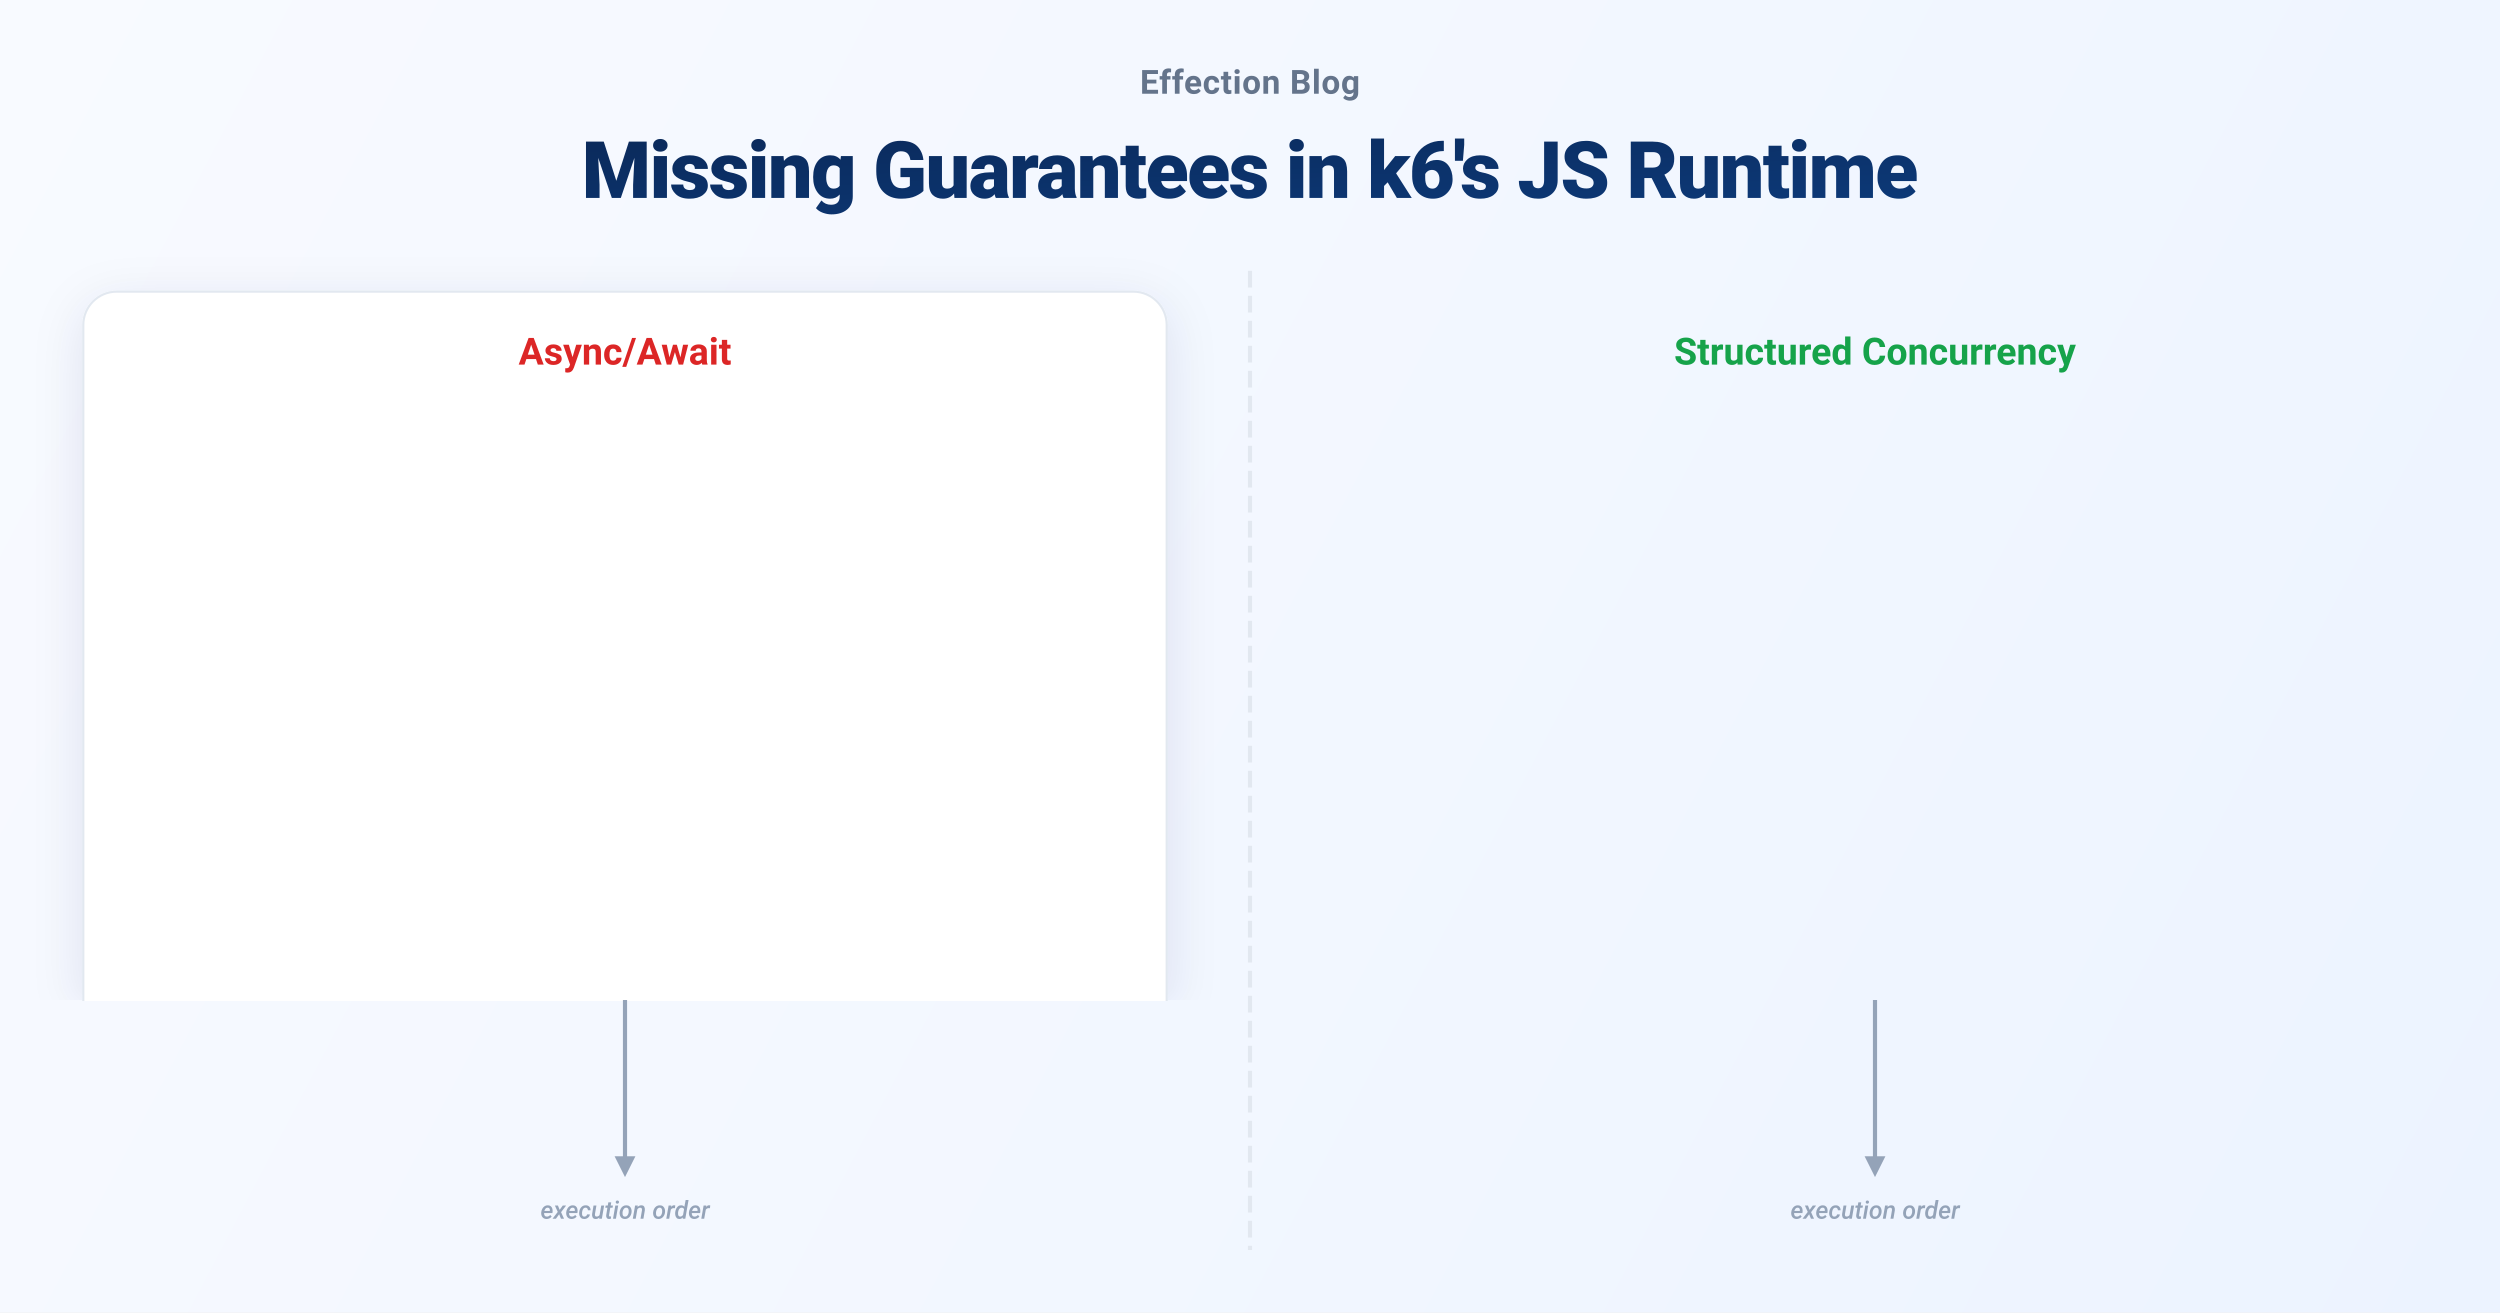
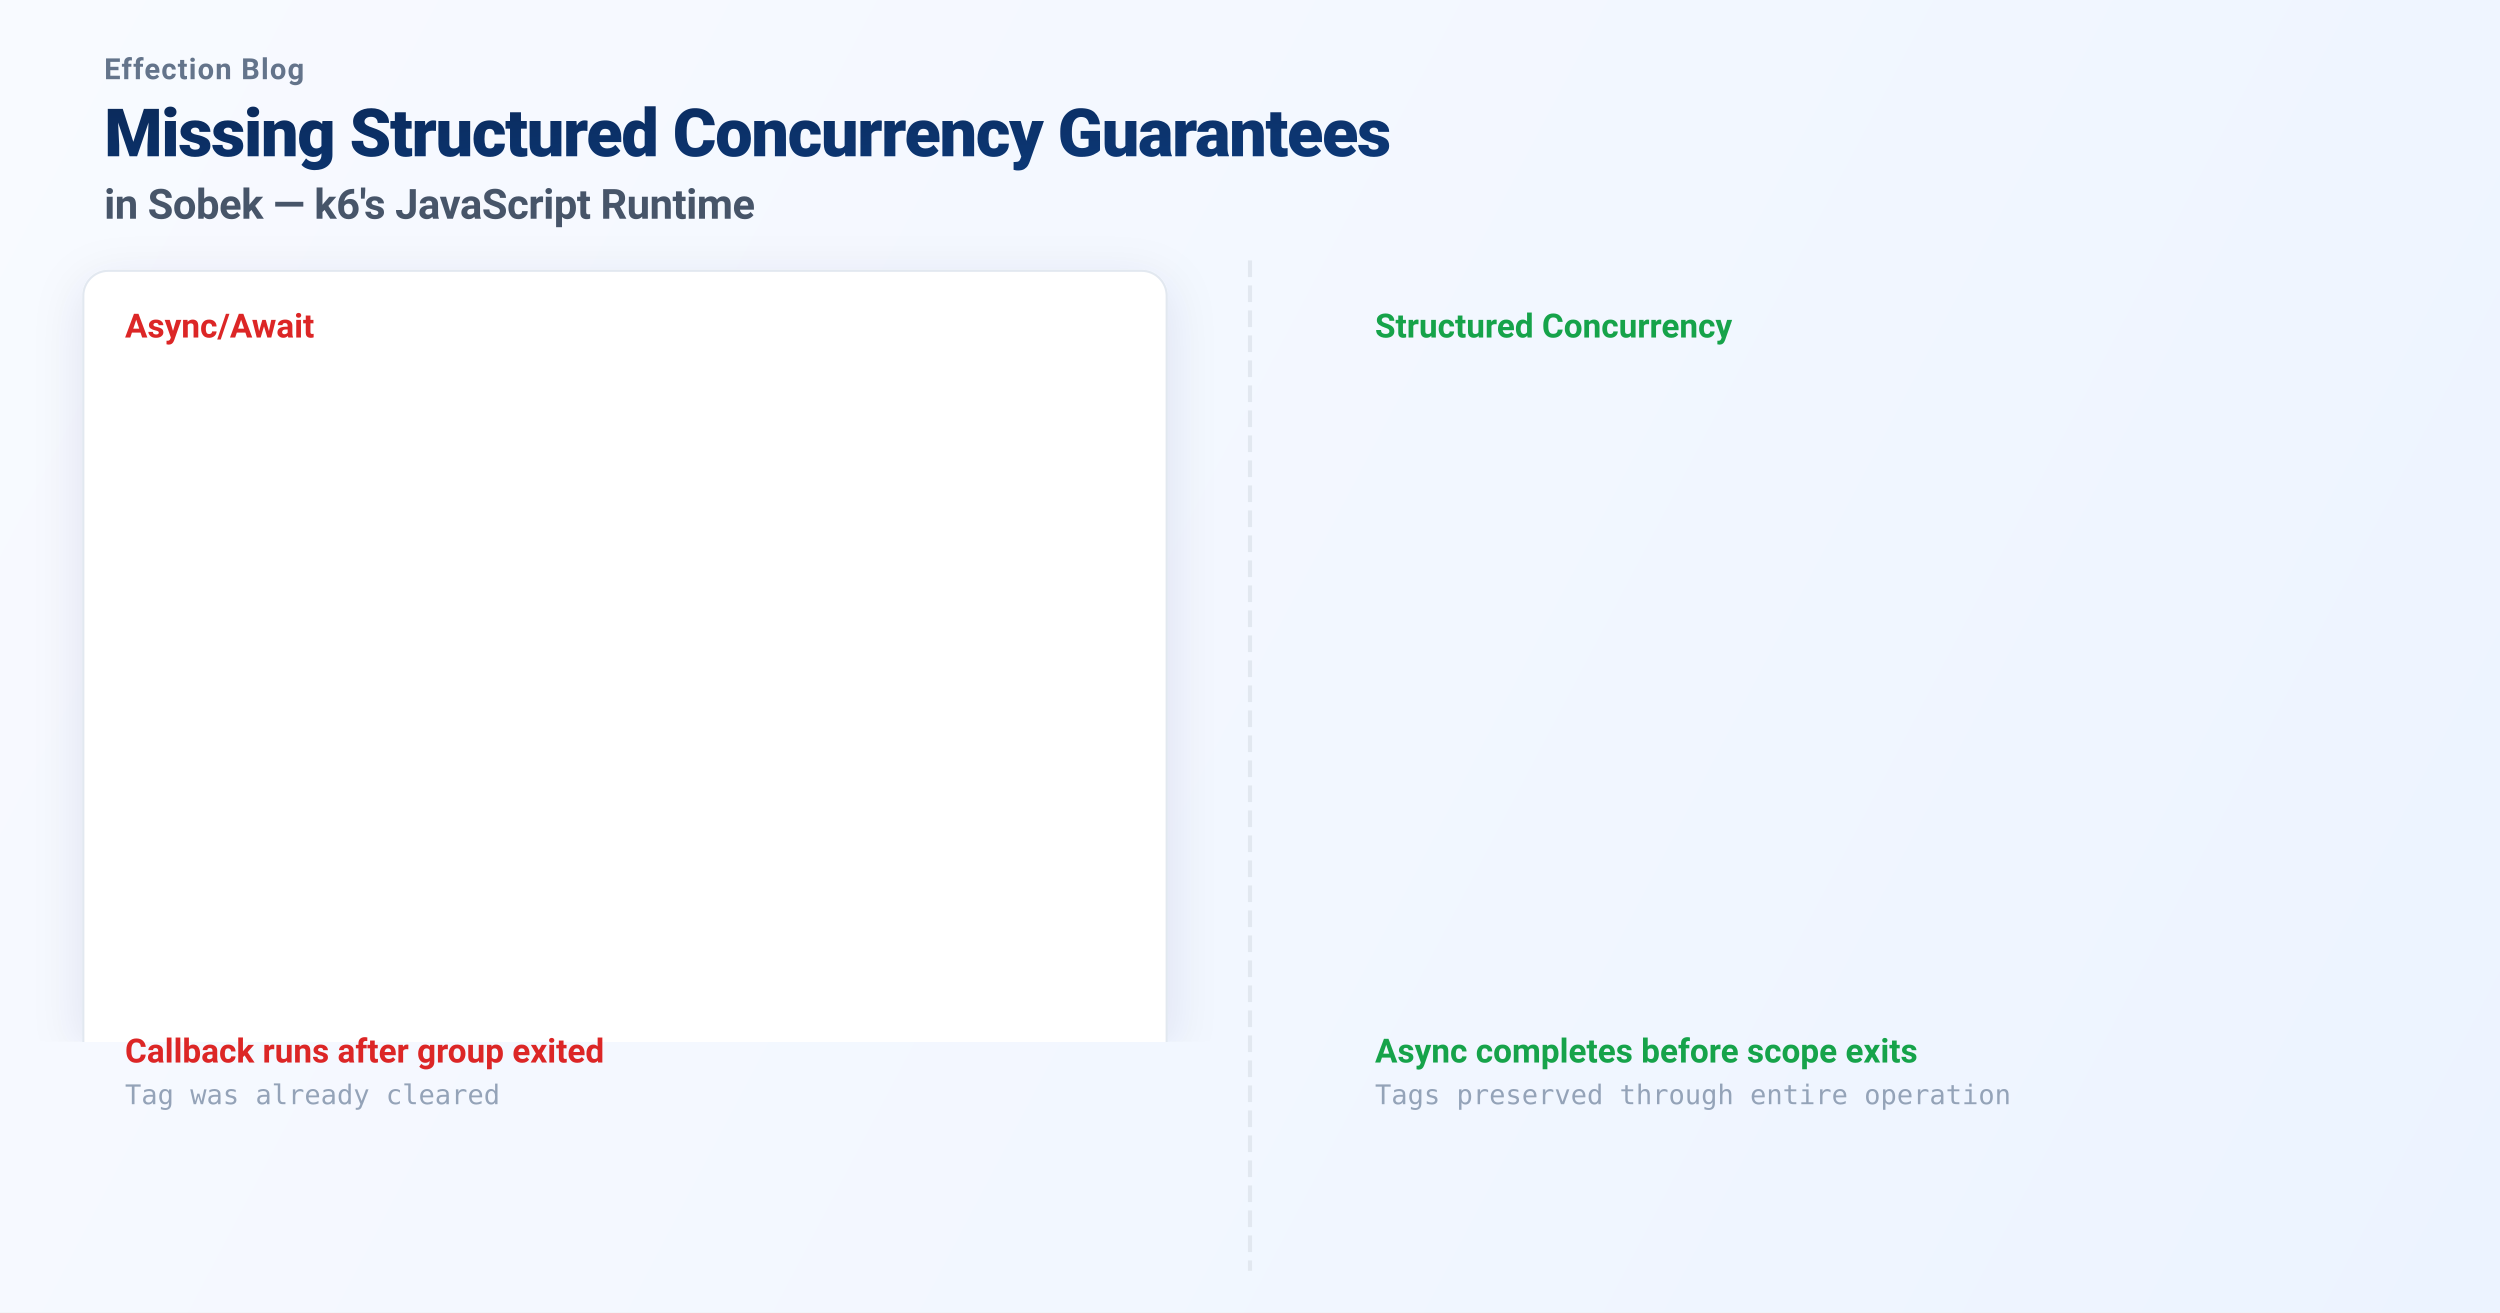
<svg xmlns="http://www.w3.org/2000/svg" width="1200" height="630" viewBox="0 0 1200 630" fill="none" role="img" aria-label="Diagram comparing async/await (tags lost before callback) vs structured concurrency (tags preserved through async)">
  <defs>
    <linearGradient id="bg-light-grad" x1="0" y1="0" x2="1200" y2="630" gradientUnits="userSpaceOnUse">
      <stop offset="0" stop-color="#F8FAFF" />
      <stop offset="0.55" stop-color="#F2F7FF" />
      <stop offset="1" stop-color="#ECF3FF" />
    </linearGradient>
    <linearGradient id="bg-dark-grad" x1="0" y1="0" x2="1200" y2="630" gradientUnits="userSpaceOnUse">
      <stop offset="0" stop-color="#0f172a" />
      <stop offset="1" stop-color="#1e293b" />
    </linearGradient>
    <linearGradient id="ink" x1="0" y1="0" x2="1" y2="1">
      <stop offset="0" stop-color="#0B2A5B" />
      <stop offset="1" stop-color="#0C3A7A" />
    </linearGradient>
-     <filter id="cardShadow-light" x="-20" y="-20" width="640" height="500" filterUnits="userSpaceOnUse" color-interpolation-filters="sRGB">
+     <filter id="cardShadow-light" x="-20" y="-20" width="640" height="520" filterUnits="userSpaceOnUse" color-interpolation-filters="sRGB">
      <feDropShadow dx="0" dy="6" stdDeviation="12" flood-color="#0B2A5B" flood-opacity="0.10" />
    </filter>
-     <filter id="cardShadow-dark" x="-20" y="-20" width="640" height="500" filterUnits="userSpaceOnUse" color-interpolation-filters="sRGB">
+     <filter id="cardShadow-dark" x="-20" y="-20" width="640" height="520" filterUnits="userSpaceOnUse" color-interpolation-filters="sRGB">
      <feDropShadow dx="0" dy="6" stdDeviation="12" flood-color="#000000" flood-opacity="0.30" />
    </filter>
    <style>
    /* ---- Font stacks ---- */
    .svg-title {
      font-family: ui-sans-serif, system-ui, -apple-system, Segoe UI, Roboto, Helvetica, Arial, sans-serif;
-       font-size: 38px;
+       font-size: 32px;
      font-weight: 800;
      letter-spacing: -0.02em;
    }
+     .svg-title-sub {
+       font-family: ui-sans-serif, system-ui, -apple-system, Segoe UI, Roboto, Helvetica, Arial, sans-serif;
+       font-size: 20px;
+       font-weight: 600;
+       letter-spacing: -0.01em;
+     }
    .svg-subtitle {
      font-family: ui-sans-serif, system-ui, -apple-system, Segoe UI, Roboto, Helvetica, Arial, sans-serif;
+       font-size: 14px;
+       font-weight: 600;
+       letter-spacing: 0.04em;
+       text-transform: uppercase;
+     }
+     .svg-section-title {
+       font-family: ui-sans-serif, system-ui, -apple-system, Segoe UI, Roboto, Helvetica, Arial, sans-serif;
      font-size: 16px;
-       font-weight: 600;
-       letter-spacing: 0.02em;
-       text-transform: uppercase;
-     }
-     .svg-section-title {
-       font-family: ui-sans-serif, system-ui, -apple-system, Segoe UI, Roboto, Helvetica, Arial, sans-serif;
-       font-size: 18px;
      font-weight: 700;
    }
    .svg-mono {
      font-family: ui-monospace, SFMono-Regular, Menlo, Monaco, Consolas, monospace;
-       font-size: 14px;
+       font-size: 13px;
      font-weight: 500;
    }
    .svg-tag {
      font-family: ui-monospace, SFMono-Regular, Menlo, Monaco, Consolas, monospace;
+       font-size: 10px;
+       font-weight: 600;
+     }
+     .svg-status {
+       font-family: ui-sans-serif, system-ui, -apple-system, Segoe UI, Roboto, Helvetica, Arial, sans-serif;
      font-size: 11px;
      font-weight: 600;
-     }
-     .svg-comment {
-       font-family: ui-sans-serif, system-ui, -apple-system, Segoe UI, Roboto, Helvetica, Arial, sans-serif;
-       font-size: 12px;
-       font-weight: 500;
-       font-style: italic;
    }

    /* ---- Light mode (default) ---- */
    .svg-bg-light { display: block; }
    .svg-bg-dark { display: none; }
    .svg-shadow-light { display: block; }
    .svg-shadow-dark { display: none; }

    .svg-card { fill: #ffffff; }
    .svg-card-stroke { stroke: #e2e8f0; stroke-width: 1; }

    .svg-title { fill: url(#ink); }
+     .svg-title-sub { fill: #475569; }
    .svg-subtitle { fill: #64748b; }
    .svg-section-title-bad { fill: #dc2626; }
    .svg-section-title-good { fill: #16a34a; }

    .svg-step-box { fill: #f8fafc; stroke: #cbd5e1; stroke-width: 1; }
    .svg-step-box-active { fill: #eff6ff; stroke: #3b82f6; stroke-width: 2; }
    .svg-step-box-bad { fill: #fef2f2; stroke: #fca5a5; stroke-width: 2; }
+     .svg-step-box-comment { fill: #fafafa; stroke: #e5e5e5; stroke-width: 1; stroke-dasharray: 4 2; }

    .svg-mono { fill: #334155; }
-     .svg-comment { fill: #94a3b8; }
-     .svg-comment-bad { fill: #f87171; }
+     .svg-status-good { fill: #16a34a; }
+     .svg-status-bad { fill: #dc2626; }

    .svg-tag-good { fill: #16a34a; }
    .svg-tag-bad { fill: #dc2626; }
+     .svg-tag-muted { fill: #64748b; }
    .svg-tag-bg-good { fill: #dcfce7; stroke: #86efac; stroke-width: 1; }
-     .svg-tag-bg-bad { fill: #fee2e2; stroke: #fca5a5; stroke-width: 1; }
    .svg-tag-bg-empty { fill: #f1f5f9; stroke: #cbd5e1; stroke-width: 1; stroke-dasharray: 4 2; }
- 
-     .svg-arrow { stroke: #94a3b8; stroke-width: 2; fill: none; }
-     .svg-arrow-head { fill: #94a3b8; }

    .svg-divider { stroke: #e2e8f0; stroke-width: 2; stroke-dasharray: 8 4; }

    /* ---- Dark mode ---- */
    @media (prefers-color-scheme: dark) {
      .svg-bg-light { display: none; }
      .svg-bg-dark { display: block; }
      .svg-shadow-light { display: none; }
      .svg-shadow-dark { display: block; }

      .svg-card { fill: #1e293b; }
      .svg-card-stroke { stroke: #334155; }

      .svg-title { fill: #f1f5f9; }
+       .svg-title-sub { fill: #94a3b8; }
      .svg-subtitle { fill: #94a3b8; }
      .svg-section-title-bad { fill: #f87171; }
      .svg-section-title-good { fill: #4ade80; }

      .svg-step-box { fill: #0f172a; stroke: #334155; }
      .svg-step-box-active { fill: #1e3a5f; stroke: #3b82f6; }
      .svg-step-box-bad { fill: #3f1d1d; stroke: #f87171; }
+       .svg-step-box-comment { fill: #1e293b; stroke: #475569; }

      .svg-mono { fill: #e2e8f0; }
-       .svg-comment { fill: #64748b; }
-       .svg-comment-bad { fill: #f87171; }
+       .svg-status-good { fill: #4ade80; }
+       .svg-status-bad { fill: #f87171; }

      .svg-tag-good { fill: #4ade80; }
      .svg-tag-bad { fill: #f87171; }
+       .svg-tag-muted { fill: #94a3b8; }
      .svg-tag-bg-good { fill: #14532d; stroke: #22c55e; }
-       .svg-tag-bg-bad { fill: #450a0a; stroke: #f87171; }
      .svg-tag-bg-empty { fill: #1e293b; stroke: #475569; }

-       .svg-arrow { stroke: #64748b; }
-       .svg-arrow-head { fill: #64748b; }
- 
      .svg-divider { stroke: #334155; }
    }

    /* ---- Animation keyframes (10s cycle) ---- */
-     /* Left side: async/await broken flow */
    @keyframes step-L1 {
      0%, 4% { opacity: 0; }
      5%, 80% { opacity: 1; }
      85%, 100% { opacity: 0; }
    }
    @keyframes step-L2 {
      0%, 14% { opacity: 0; }
      15%, 80% { opacity: 1; }
      85%, 100% { opacity: 0; }
    }
    @keyframes step-L3 {
      0%, 24% { opacity: 0; }
      25%, 80% { opacity: 1; }
      85%, 100% { opacity: 0; }
    }
    @keyframes step-L4 {
      0%, 34% { opacity: 0; }
      35%, 80% { opacity: 1; }
      85%, 100% { opacity: 0; }
    }
    @keyframes step-L5 {
      0%, 44% { opacity: 0; }
      45%, 80% { opacity: 1; }
      85%, 100% { opacity: 0; }
    }

-     /* Tag state for left side: present at start, gone by step 4 */
    @keyframes tag-L-good {
      0%, 4% { opacity: 0; }
      5%, 34% { opacity: 1; }
      35%, 100% { opacity: 0; }
    }
    @keyframes tag-L-bad {
      0%, 34% { opacity: 0; }
      35%, 80% { opacity: 1; }
      85%, 100% { opacity: 0; }
    }

-     /* Right side: structured concurrency working flow */
    @keyframes step-R1 {
      0%, 4% { opacity: 0; }
      5%, 80% { opacity: 1; }
      85%, 100% { opacity: 0; }
    }
    @keyframes step-R2 {
      0%, 14% { opacity: 0; }
      15%, 80% { opacity: 1; }
      85%, 100% { opacity: 0; }
    }
    @keyframes step-R3 {
      0%, 24% { opacity: 0; }
      25%, 80% { opacity: 1; }
      85%, 100% { opacity: 0; }
    }
    @keyframes step-R4 {
      0%, 44% { opacity: 0; }
      45%, 80% { opacity: 1; }
      85%, 100% { opacity: 0; }
    }
    @keyframes step-R5 {
      0%, 54% { opacity: 0; }
      55%, 80% { opacity: 1; }
      85%, 100% { opacity: 0; }
    }

-     /* Tag state for right side: present through step 4, then cleared */
    @keyframes tag-R-good {
      0%, 4% { opacity: 0; }
      5%, 54% { opacity: 1; }
      55%, 100% { opacity: 0; }
    }
    @keyframes tag-R-cleared {
      0%, 54% { opacity: 0; }
      55%, 80% { opacity: 1; }
      85%, 100% { opacity: 0; }
    }

-     /* Apply animations */
    .anim-L1 { opacity: 0; animation: step-L1 10s ease infinite; }
    .anim-L2 { opacity: 0; animation: step-L2 10s ease infinite; }
    .anim-L3 { opacity: 0; animation: step-L3 10s ease infinite; }
    .anim-L4 { opacity: 0; animation: step-L4 10s ease infinite; }
    .anim-L5 { opacity: 0; animation: step-L5 10s ease infinite; }
    .anim-tag-L-good { opacity: 0; animation: tag-L-good 10s ease infinite; }
    .anim-tag-L-bad { opacity: 0; animation: tag-L-bad 10s ease infinite; }

    .anim-R1 { opacity: 0; animation: step-R1 10s ease infinite; }
    .anim-R2 { opacity: 0; animation: step-R2 10s ease infinite; }
    .anim-R3 { opacity: 0; animation: step-R3 10s ease infinite; }
    .anim-R4 { opacity: 0; animation: step-R4 10s ease infinite; }
    .anim-R5 { opacity: 0; animation: step-R5 10s ease infinite; }
    .anim-tag-R-good { opacity: 0; animation: tag-R-good 10s ease infinite; }
    .anim-tag-R-cleared { opacity: 0; animation: tag-R-cleared 10s ease infinite; }

-     /* Accessibility: respect reduced motion preference */
    @media (prefers-reduced-motion: reduce) {
      .anim-L1, .anim-L2, .anim-L3, .anim-L4, .anim-L5,
      .anim-R1, .anim-R2, .anim-R3, .anim-R4, .anim-R5,
      .anim-tag-L-good, .anim-tag-L-bad,
      .anim-tag-R-good, .anim-tag-R-cleared {
        opacity: 1;
        animation: none;
      }
    }
    </style>
  </defs>
  <rect class="svg-bg-light" x="0" y="0" width="1200" height="630" fill="url(#bg-light-grad)" />
  <rect class="svg-bg-dark" x="0" y="0" width="1200" height="630" fill="url(#bg-dark-grad)" />
-   <text x="600" y="45" class="svg-subtitle" text-anchor="middle">Effection Blog</text>
-   <text x="600" y="95" class="svg-title" text-anchor="middle">Missing Guarantees in k6's JS Runtime</text>
-   <line class="svg-divider" x1="600" y1="130" x2="600" y2="600" />
+   <text x="50" y="38" class="svg-subtitle">Effection Blog</text>
+   <text x="50" y="75" class="svg-title">Missing Structured Concurrency Guarantees</text>
+   <text x="50" y="105" class="svg-title-sub">in Sobek — k6's JavaScript Runtime</text>
+   <line class="svg-divider" x1="600" y1="125" x2="600" y2="610" />
  <g class="svg-shadow-light" filter="url(#cardShadow-light)">
-     <rect class="svg-card svg-card-stroke" x="40" y="140" width="520" height="450" rx="16" />
+     <rect class="svg-card svg-card-stroke" x="40" y="130" width="520" height="480" rx="12" />
  </g>
  <g class="svg-shadow-dark" filter="url(#cardShadow-dark)">
-     <rect class="svg-card svg-card-stroke" x="40" y="140" width="520" height="450" rx="16" />
-   </g>
-   <text x="300" y="175" class="svg-section-title svg-section-title-bad" text-anchor="middle">Async/Await</text>
+     <rect class="svg-card svg-card-stroke" x="40" y="130" width="520" height="480" rx="12" />
+   </g>
+   <text x="60" y="162" class="svg-section-title svg-section-title-bad">Async/Await</text>
  <g class="anim-tag-L-good">
-     <rect class="svg-tag-bg-good" x="440" y="158" width="100" height="22" rx="4" />
-     <text x="490" y="173" class="svg-tag svg-tag-good" text-anchor="middle">group: coolgroup</text>
+     <rect class="svg-tag-bg-good" x="400" y="145" width="140" height="24" rx="12" />
+     <text x="470" y="162" class="svg-tag svg-tag-good" text-anchor="middle">group: coolgroup</text>
  </g>
  <g class="anim-tag-L-bad">
-     <rect class="svg-tag-bg-empty" x="440" y="158" width="100" height="22" rx="4" />
-     <text x="490" y="173" class="svg-tag svg-tag-bad" text-anchor="middle">group: —</text>
+     <rect class="svg-tag-bg-empty" x="400" y="145" width="140" height="24" rx="12" />
+     <text x="470" y="162" class="svg-tag svg-tag-bad" text-anchor="middle">group: (empty)</text>
  </g>
  <g class="anim-L1">
-     <rect class="svg-step-box-active" x="60" y="200" width="480" height="44" rx="8" />
-     <text x="80" y="228" class="svg-mono">c.add(1)</text>
-     <text x="520" y="228" class="svg-comment" text-anchor="end">tagged ✓</text>
+     <rect class="svg-step-box-active" x="60" y="185" width="480" height="50" rx="8" />
+     <text x="80" y="216" class="svg-mono">c.add(1)</text>
+     <text x="520" y="216" class="svg-status svg-status-good" text-anchor="end">tagged ✓</text>
  </g>
  <g class="anim-L2">
-     <rect class="svg-step-box-active" x="60" y="254" width="480" height="44" rx="8" />
-     <text x="80" y="282" class="svg-mono">http.asyncRequest("GET", url)</text>
+     <rect class="svg-step-box-active" x="60" y="245" width="480" height="50" rx="8" />
+     <text x="80" y="276" class="svg-mono">http.asyncRequest("GET", url)</text>
  </g>
  <g class="anim-L3">
-     <rect class="svg-step-box" x="60" y="308" width="480" height="44" rx="8" />
-     <text x="300" y="336" class="svg-comment" text-anchor="middle">// group() saves current tags</text>
+     <rect class="svg-step-box-comment" x="60" y="305" width="480" height="50" rx="8" />
+     <text x="80" y="336" class="svg-mono" style="fill: #94a3b8;">group() saves current tags</text>
  </g>
  <g class="anim-L4">
-     <rect class="svg-step-box-bad" x="60" y="362" width="480" height="44" rx="8" />
-     <text x="300" y="390" class="svg-comment svg-comment-bad" text-anchor="middle">// group() exits, tags cleared</text>
+     <rect class="svg-step-box-bad" x="60" y="365" width="480" height="50" rx="8" />
+     <text x="80" y="396" class="svg-mono" style="fill: #dc2626;">group() exits → tags cleared!</text>
  </g>
  <g class="anim-L5">
-     <rect class="svg-step-box-bad" x="60" y="416" width="480" height="44" rx="8" />
-     <text x="80" y="444" class="svg-mono">.then(() =&gt; c.add(1))</text>
-     <text x="520" y="444" class="svg-comment svg-comment-bad" text-anchor="end">tag already gone ✗</text>
-   </g>
-   <line class="svg-arrow" x1="300" y1="480" x2="300" y2="560" />
-   <polygon class="svg-arrow-head" points="300,565 295,555 305,555" />
-   <text x="300" y="585" class="svg-comment" text-anchor="middle">execution order</text>
+     <rect class="svg-step-box-bad" x="60" y="425" width="480" height="50" rx="8" />
+     <text x="80" y="456" class="svg-mono">.then(() =&gt; c.add(1))</text>
+     <text x="520" y="456" class="svg-status svg-status-bad" text-anchor="end">not tagged ✗</text>
+   </g>
+   <text x="60" y="510" class="svg-section-title svg-section-title-bad">Callback runs after group exited</text>
+   <text x="60" y="530" class="svg-mono" style="fill: #94a3b8;">Tag was already cleared</text>
  <g class="svg-shadow-light" filter="url(#cardShadow-light)">
-     <rect class="svg-card svg-card-stroke" x="640" y="140" width="520" height="450" rx="16" />
+     <rect class="svg-card svg-card-stroke" x="640" y="130" width="520" height="480" rx="12" />
  </g>
  <g class="svg-shadow-dark" filter="url(#cardShadow-dark)">
-     <rect class="svg-card svg-card-stroke" x="640" y="140" width="520" height="450" rx="16" />
-   </g>
-   <text x="900" y="175" class="svg-section-title svg-section-title-good" text-anchor="middle">Structured Concurrency</text>
+     <rect class="svg-card svg-card-stroke" x="640" y="130" width="520" height="480" rx="12" />
+   </g>
+   <text x="660" y="162" class="svg-section-title svg-section-title-good">Structured Concurrency</text>
  <g class="anim-tag-R-good">
-     <rect class="svg-tag-bg-good" x="1040" y="158" width="100" height="22" rx="4" />
-     <text x="1090" y="173" class="svg-tag svg-tag-good" text-anchor="middle">group: coolgroup</text>
+     <rect class="svg-tag-bg-good" x="1000" y="145" width="140" height="24" rx="12" />
+     <text x="1070" y="162" class="svg-tag svg-tag-good" text-anchor="middle">group: coolgroup</text>
  </g>
  <g class="anim-tag-R-cleared">
-     <rect class="svg-tag-bg-empty" x="1040" y="158" width="100" height="22" rx="4" />
-     <text x="1090" y="173" class="svg-tag" text-anchor="middle" style="fill: #64748b;">group: —</text>
+     <rect class="svg-tag-bg-empty" x="1000" y="145" width="140" height="24" rx="12" />
+     <text x="1070" y="162" class="svg-tag svg-tag-muted" text-anchor="middle">group: (cleared)</text>
  </g>
  <g class="anim-R1">
-     <rect class="svg-step-box-active" x="660" y="200" width="480" height="44" rx="8" />
-     <text x="680" y="228" class="svg-mono">c.add(1)</text>
-     <text x="1120" y="228" class="svg-comment" text-anchor="end">tagged ✓</text>
+     <rect class="svg-step-box-active" x="660" y="185" width="480" height="50" rx="8" />
+     <text x="680" y="216" class="svg-mono">c.add(1)</text>
+     <text x="1120" y="216" class="svg-status svg-status-good" text-anchor="end">tagged ✓</text>
  </g>
  <g class="anim-R2">
-     <rect class="svg-step-box-active" x="660" y="254" width="480" height="44" rx="8" />
-     <text x="680" y="282" class="svg-mono">yield* until(http.asyncRequest(...))</text>
+     <rect class="svg-step-box-active" x="660" y="245" width="480" height="50" rx="8" />
+     <text x="680" y="276" class="svg-mono">yield* until(http.asyncRequest(...))</text>
  </g>
  <g class="anim-R3">
-     <rect class="svg-step-box-active" x="660" y="308" width="480" height="44" rx="8" />
+     <rect class="svg-step-box-active" x="660" y="305" width="480" height="50" rx="8" />
    <text x="680" y="336" class="svg-mono">c.add(1)</text>
-     <text x="1120" y="336" class="svg-comment" text-anchor="end">still tagged ✓</text>
+     <text x="1120" y="336" class="svg-status svg-status-good" text-anchor="end">still tagged ✓</text>
  </g>
  <g class="anim-R4">
-     <rect class="svg-step-box" x="660" y="362" width="480" height="44" rx="8" />
-     <text x="900" y="390" class="svg-comment" text-anchor="middle">// scope owns async, waits for completion</text>
+     <rect class="svg-step-box-comment" x="660" y="365" width="480" height="50" rx="8" />
+     <text x="680" y="396" class="svg-mono" style="fill: #94a3b8;">scope waits for async to complete</text>
  </g>
  <g class="anim-R5">
-     <rect class="svg-step-box" x="660" y="416" width="480" height="44" rx="8" />
-     <text x="900" y="444" class="svg-comment" text-anchor="middle">// scope exits, tags cleared</text>
-   </g>
-   <line class="svg-arrow" x1="900" y1="480" x2="900" y2="560" />
-   <polygon class="svg-arrow-head" points="900,565 895,555 905,555" />
-   <text x="900" y="585" class="svg-comment" text-anchor="middle">execution order</text>
+     <rect class="svg-step-box" x="660" y="425" width="480" height="50" rx="8" />
+     <text x="680" y="456" class="svg-mono" style="fill: #64748b;">scope exits → tags cleared</text>
+   </g>
+   <text x="660" y="510" class="svg-section-title svg-section-title-good">Async completes before scope exits</text>
+   <text x="660" y="530" class="svg-mono" style="fill: #94a3b8;">Tags preserved through entire operation</text>
</svg>
